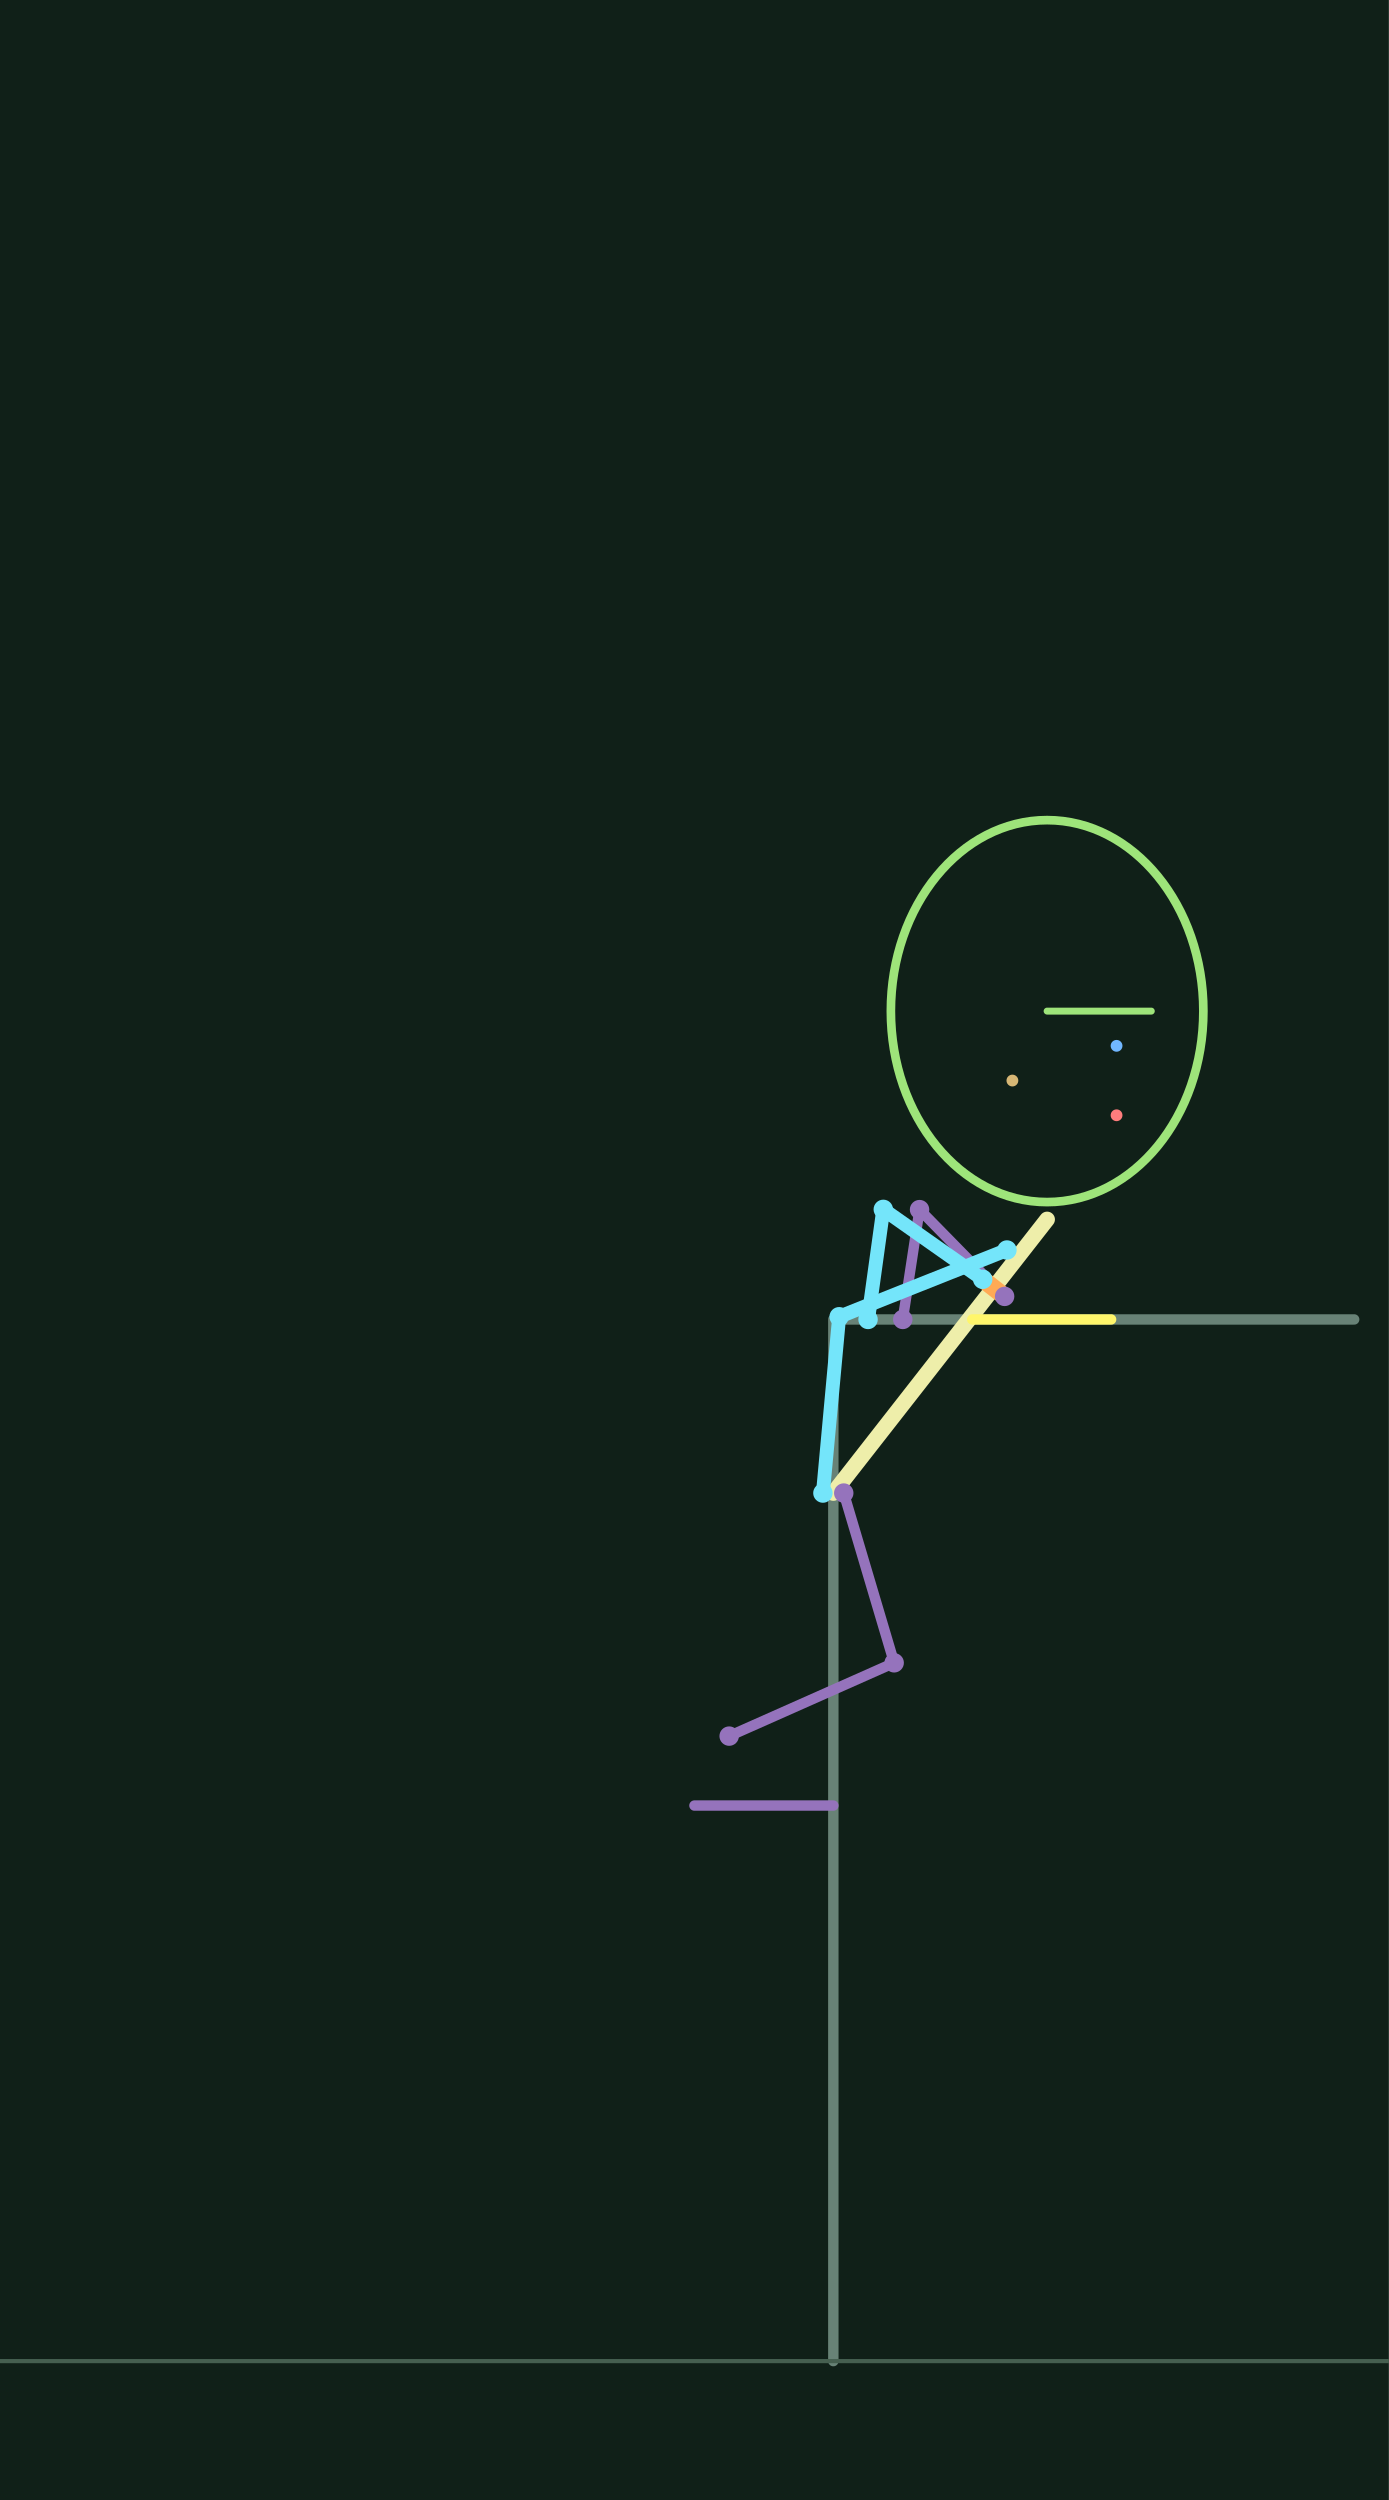
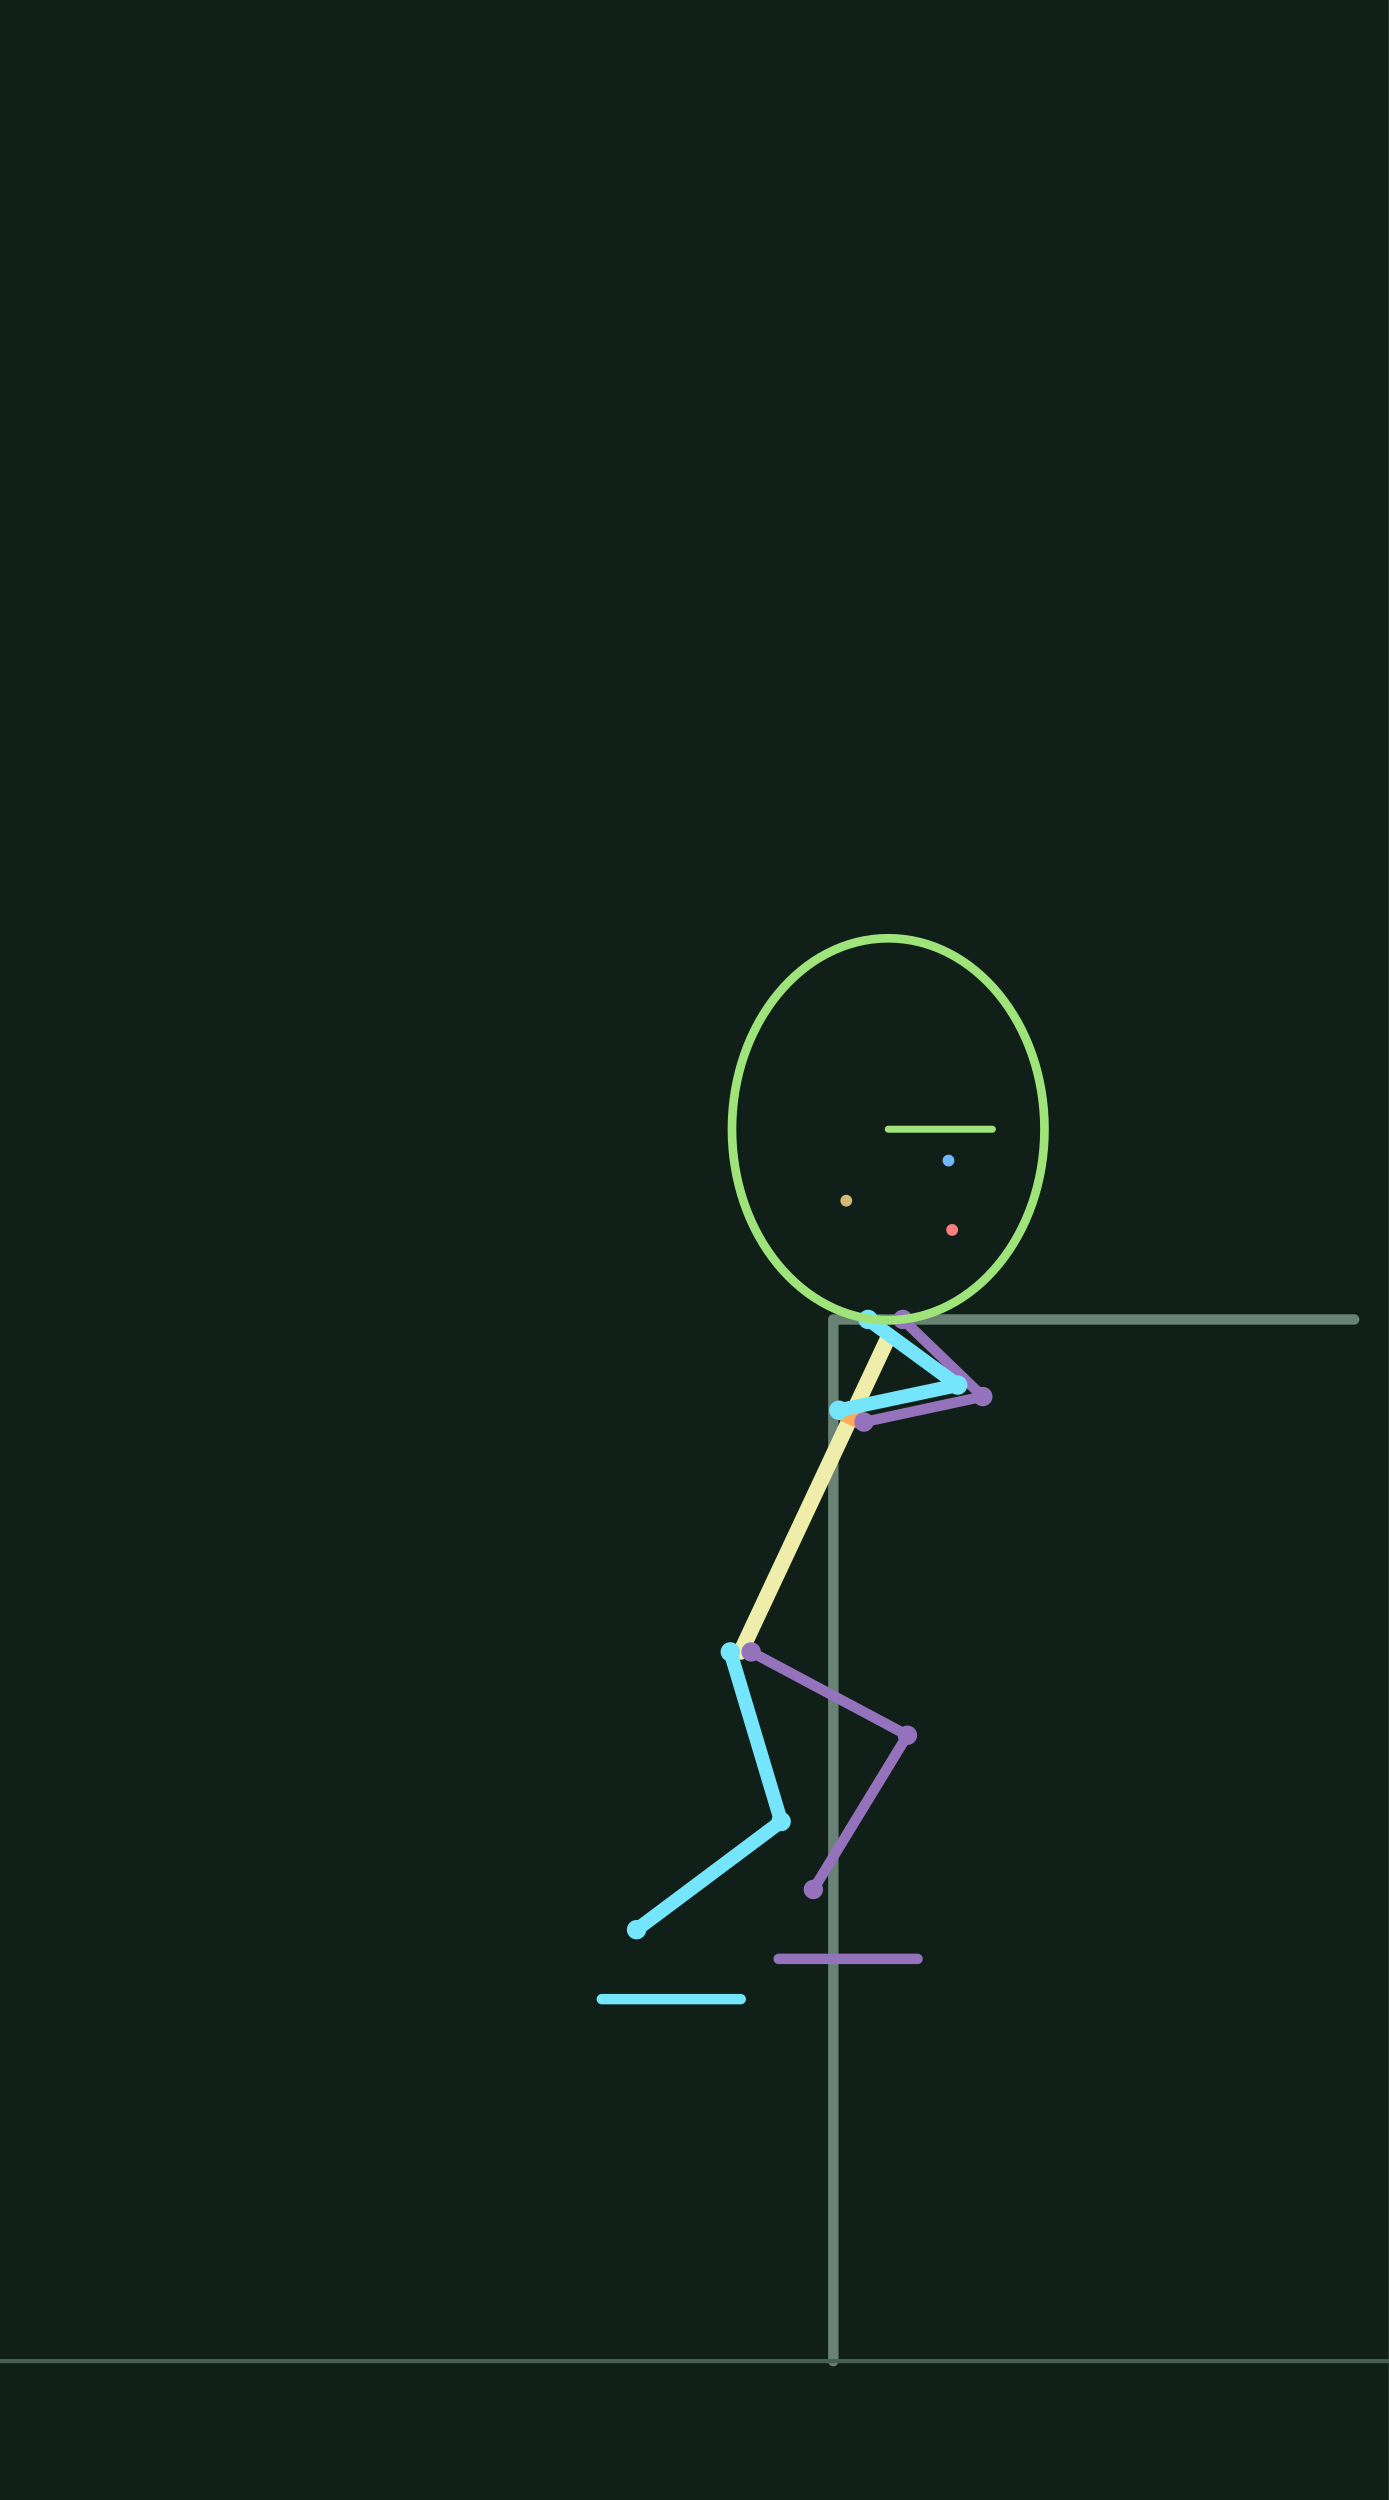
<svg xmlns="http://www.w3.org/2000/svg" width="400" height="720" viewBox="0 0 40 72">
  <rect width="100%" height="100%" fill="#102018" />
  <polyline points="24.000,68.000 24.000,38.000 39.000,38.000" fill="none" stroke="#688276" stroke-width="0.3" stroke-linecap="round" stroke-linejoin="round" />
  <path d="M0 68H40" stroke="#465f50" stroke-width=".12" />
-   <polyline points="24.300,43.000 25.752,47.889 21.000,50.000" fill="none" stroke="#9573bc" stroke-width="0.3" stroke-linecap="round" stroke-linejoin="round" />
-   <polyline points="28.933,37.336 26.483,34.837 26.000,38.000" fill="none" stroke="#9573bc" stroke-width="0.3" stroke-linecap="round" stroke-linejoin="round" />
-   <polyline points="24.000,43.000 30.157,35.120" fill="none" stroke="#eeeeaa" stroke-width="0.45" stroke-linecap="round" stroke-linejoin="round" />
-   <polyline points="28.302,36.844 28.933,37.336" fill="none" stroke="#ffaa55" stroke-width="0.5" stroke-linecap="round" stroke-linejoin="round" />
-   <polyline points="23.700,43.000 24.168,37.922 29.000,36.000" fill="none" stroke="#74e5fa" stroke-width="0.4" stroke-linecap="round" stroke-linejoin="round" />
-   <polyline points="28.302,36.844 25.439,34.830 25.000,38.000" fill="none" stroke="#74e5fa" stroke-width="0.4" stroke-linecap="round" stroke-linejoin="round" />
-   <polyline points="28.000,38.000 30.000,38.000 32.000,38.000" fill="none" stroke="#fff66b" stroke-width="0.3" stroke-linecap="round" stroke-linejoin="round" />
-   <polyline points="20.000,52.000 22.000,52.000 24.000,52.000" fill="none" stroke="#9573bc" stroke-width="0.3" stroke-linecap="round" stroke-linejoin="round" />
-   <circle cx="23.700" cy="43.000" r=".28" fill="#74e5fa" />
-   <circle cx="24.168" cy="37.922" r=".28" fill="#74e5fa" />
-   <circle cx="29.000" cy="36.000" r=".28" fill="#74e5fa" />
-   <circle cx="28.302" cy="36.844" r=".28" fill="#74e5fa" />
-   <circle cx="25.439" cy="34.830" r=".28" fill="#74e5fa" />
+   <polyline points="21.633,47.575 26.133,49.976 23.425,54.416" fill="none" stroke="#9573bc" stroke-width="0.3" stroke-linecap="round" stroke-linejoin="round" />
+   <polyline points="24.882,40.955 28.304,40.221 26.000,38.000" fill="none" stroke="#9573bc" stroke-width="0.3" stroke-linecap="round" stroke-linejoin="round" />
+   <polyline points="21.333,47.575 25.581,38.522" fill="none" stroke="#eeeeaa" stroke-width="0.45" stroke-linecap="round" stroke-linejoin="round" />
+   <polyline points="24.157,40.615 24.882,40.955" fill="none" stroke="#ffaa55" stroke-width="0.5" stroke-linecap="round" stroke-linejoin="round" />
+   <polyline points="21.033,47.575 22.497,52.460 18.333,55.575" fill="none" stroke="#74e5fa" stroke-width="0.4" stroke-linecap="round" stroke-linejoin="round" />
+   <polyline points="24.157,40.615 27.582,39.891 25.000,38.000" fill="none" stroke="#74e5fa" stroke-width="0.4" stroke-linecap="round" stroke-linejoin="round" />
+   <polyline points="17.333,57.575 19.333,57.575 21.333,57.575" fill="none" stroke="#74e5fa" stroke-width="0.3" stroke-linecap="round" stroke-linejoin="round" />
+   <polyline points="22.425,56.416 24.425,56.416 26.425,56.416" fill="none" stroke="#9573bc" stroke-width="0.3" stroke-linecap="round" stroke-linejoin="round" />
+   <circle cx="21.033" cy="47.575" r=".28" fill="#74e5fa" />
+   <circle cx="22.497" cy="52.460" r=".28" fill="#74e5fa" />
+   <circle cx="18.333" cy="55.575" r=".28" fill="#74e5fa" />
+   <circle cx="24.157" cy="40.615" r=".28" fill="#74e5fa" />
+   <circle cx="27.582" cy="39.891" r=".28" fill="#74e5fa" />
  <circle cx="25.000" cy="38.000" r=".28" fill="#74e5fa" />
-   <circle cx="24.300" cy="43.000" r=".28" fill="#9573bc" />
-   <circle cx="25.752" cy="47.889" r=".28" fill="#9573bc" />
-   <circle cx="21.000" cy="50.000" r=".28" fill="#9573bc" />
-   <circle cx="28.933" cy="37.336" r=".28" fill="#9573bc" />
-   <circle cx="26.483" cy="34.837" r=".28" fill="#9573bc" />
+   <circle cx="21.633" cy="47.575" r=".28" fill="#9573bc" />
+   <circle cx="26.133" cy="49.976" r=".28" fill="#9573bc" />
+   <circle cx="23.425" cy="54.416" r=".28" fill="#9573bc" />
+   <circle cx="24.882" cy="40.955" r=".28" fill="#9573bc" />
+   <circle cx="28.304" cy="40.221" r=".28" fill="#9573bc" />
  <circle cx="26.000" cy="38.000" r=".28" fill="#9573bc" />
-   <ellipse cx="30.157" cy="29.120" rx="4.5" ry="5.5" fill="none" stroke="#9ee47a" stroke-width=".25" />
-   <circle cx="32.157" cy="30.120" r=".17" fill="#71b7ff" />
-   <circle cx="32.157" cy="32.120" r=".17" fill="#ff7d7d" />
-   <circle cx="29.157" cy="31.120" r=".17" fill="#d7b775" />
-   <polyline points="30.157,29.120 33.157,29.120" fill="none" stroke="#9ee47a" stroke-width="0.2" stroke-linecap="round" stroke-linejoin="round" />
+   <ellipse cx="25.581" cy="32.522" rx="4.5" ry="5.5" fill="none" stroke="#9ee47a" stroke-width=".25" />
+   <circle cx="27.317" cy="33.424" r=".17" fill="#71b7ff" />
+   <circle cx="27.422" cy="35.422" r=".17" fill="#ff7d7d" />
+   <circle cx="24.373" cy="34.580" r=".17" fill="#d7b775" />
+   <polyline points="25.581,32.522 28.581,32.522" fill="none" stroke="#9ee47a" stroke-width="0.2" stroke-linecap="round" stroke-linejoin="round" />
</svg>
